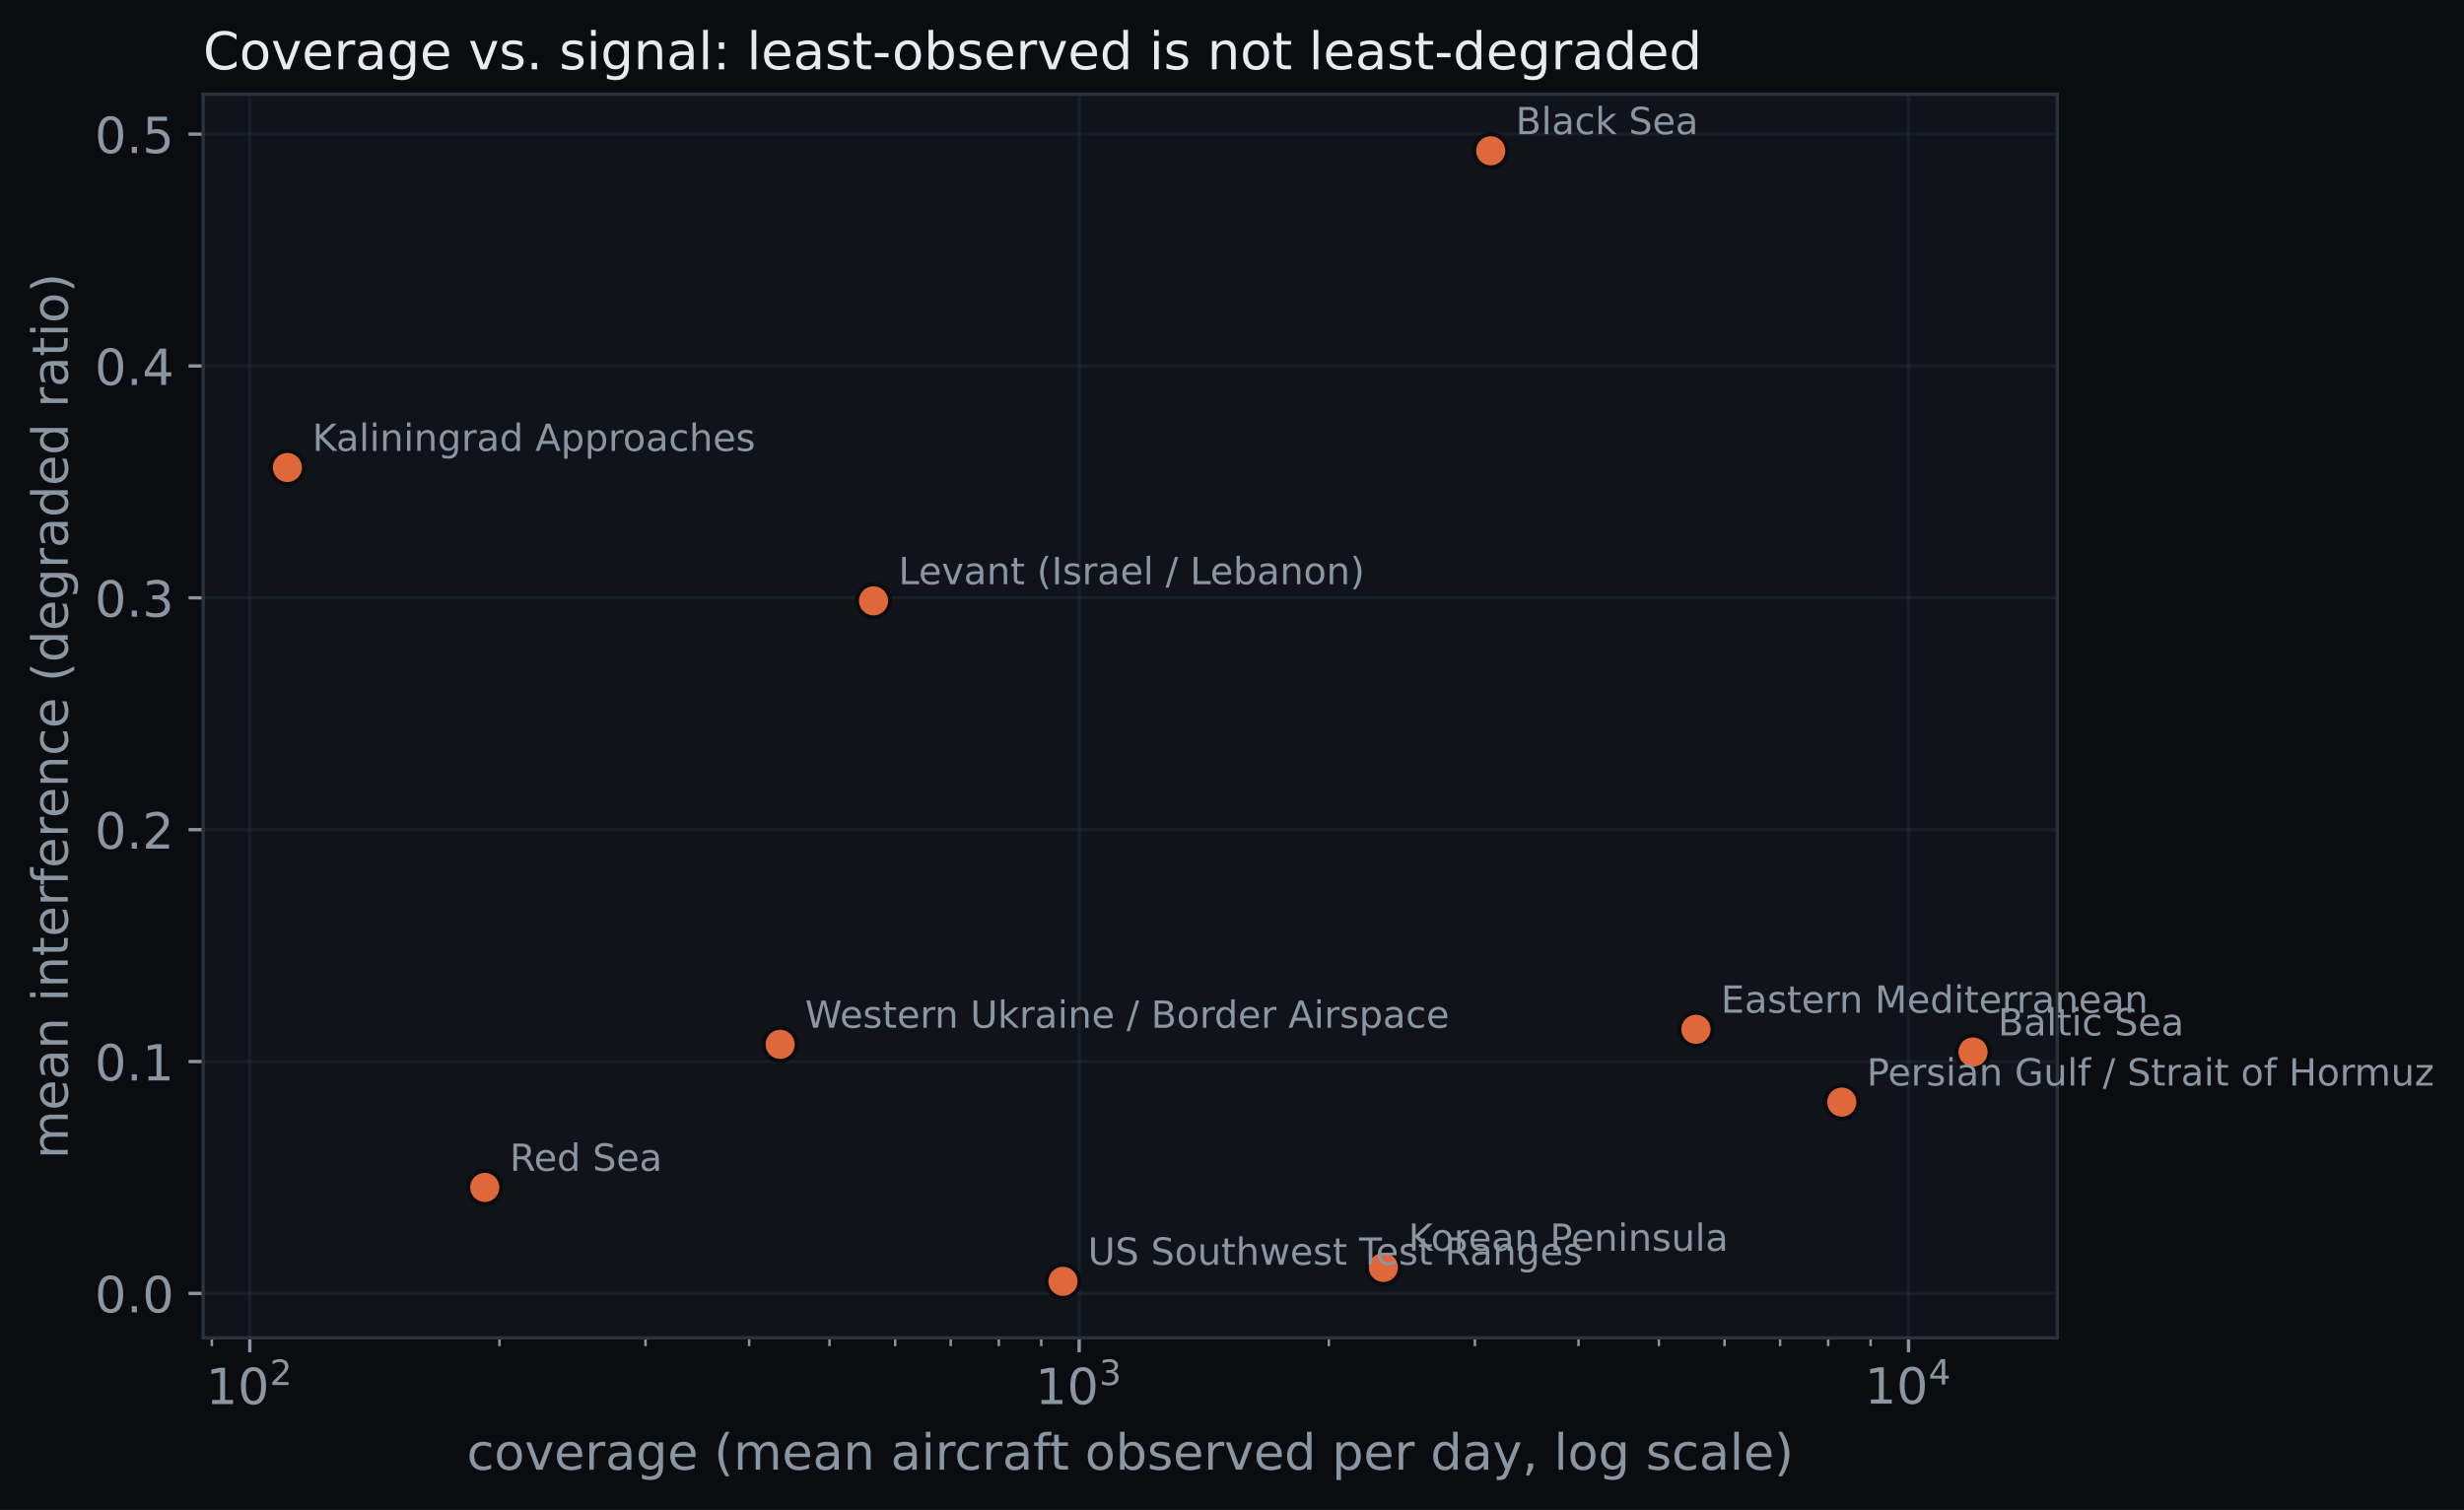
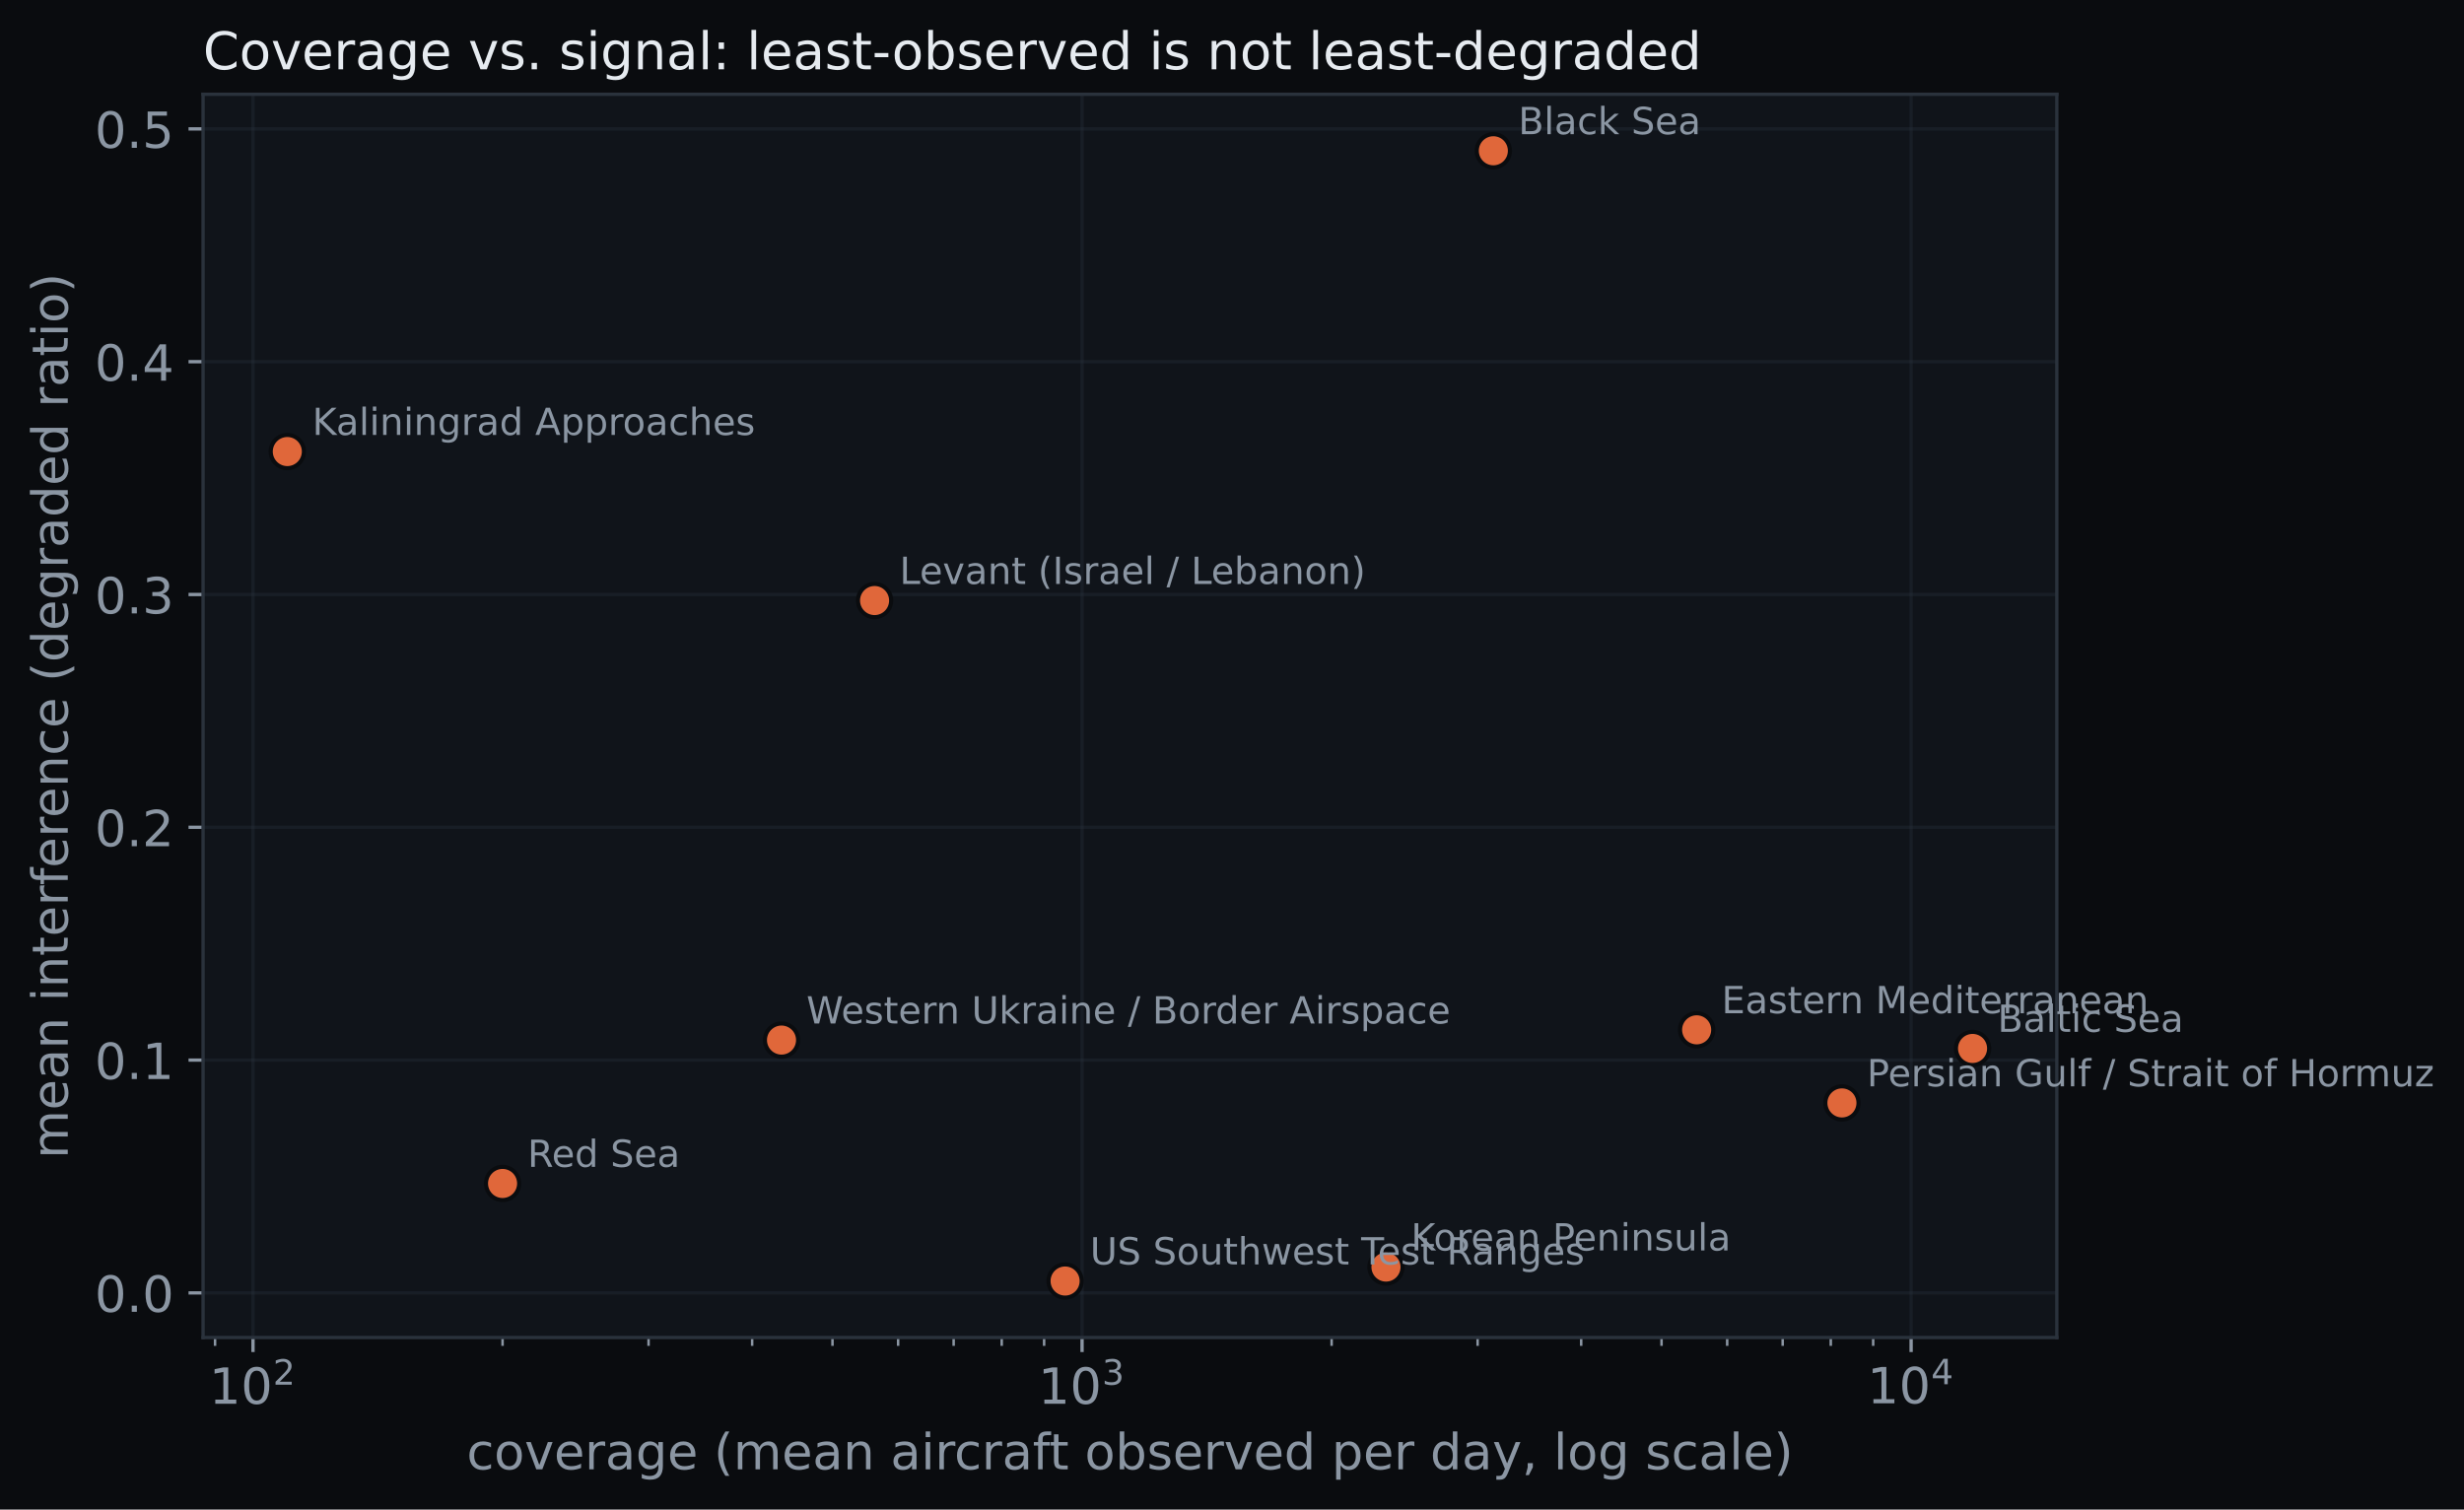
- <svg xmlns="http://www.w3.org/2000/svg" xmlns:xlink="http://www.w3.org/1999/xlink" width="593.209pt" height="363.502pt" viewBox="0 0 593.209 363.502" version="1.1">
+ <svg xmlns="http://www.w3.org/2000/svg" xmlns:xlink="http://www.w3.org/1999/xlink" width="593.348pt" height="363.502pt" viewBox="0 0 593.348 363.502" version="1.1">
  <defs>
    <style type="text/css">*{stroke-linejoin: round; stroke-linecap: butt}</style>
  </defs>
  <g id="figure_1">
    <g id="patch_1">
-       <path d="M 0 363.502  L 593.209 363.502  L 593.209 0  L 0 0  z " style="fill: #0a0c0f" />
+       <path d="M 0 363.502  L 593.348 363.502  L 593.348 0  L 0 0  z " style="fill: #0a0c0f" />
    </g>
    <g id="axes_1">
      <g id="patch_2">
        <path d="M 48.898 322.074  L 495.298 322.074  L 495.298 22.698  L 48.898 22.698  z " style="fill: #10141a" />
      </g>
      <g id="matplotlib.axis_1">
        <g id="xtick_1">
          <g id="line2d_1">
-             <path d="M 60.139 322.074  L 60.139 22.698  " clip-path="url(#p8ab1f3c430)" style="fill: none; stroke: #2a323c; stroke-opacity: 0.35; stroke-width: 0.8; stroke-linecap: square" />
+             <path d="M 60.925 322.074  L 60.925 22.698  " clip-path="url(#pc575ddf368)" style="fill: none; stroke: #2a323c; stroke-opacity: 0.35; stroke-width: 0.8; stroke-linecap: square" />
          </g>
          <g id="line2d_2">
            <defs>
-               <path id="m5ffe4dc5fa" d="M 0 0  L 0 3.5  " style="stroke: #8b96a3; stroke-width: 0.8" />
+               <path id="m670f58cb8f" d="M 0 0  L 0 3.5  " style="stroke: #8b96a3; stroke-width: 0.8" />
            </defs>
            <g>
-               <use xlink:href="#m5ffe4dc5fa" x="60.139" y="322.074" style="fill: #8b96a3; stroke: #8b96a3; stroke-width: 0.8" />
+               <use xlink:href="#m670f58cb8f" x="60.925" y="322.074" style="fill: #8b96a3; stroke: #8b96a3; stroke-width: 0.8" />
            </g>
          </g>
          <g id="text_1">
-             <g style="fill: #8b96a3" transform="translate(49.57861 338.1922)">
+             <g style="fill: #8b96a3" transform="translate(50.36469 338.1922)">
              <text>
                <tspan x="0" y="-0.172" style="font-size: 12px; font-family: 'DejaVu Sans'; fill: #8b96a3">1</tspan>
                <tspan x="7.635" y="-0.172" style="font-size: 12px; font-family: 'DejaVu Sans'; fill: #8b96a3">0</tspan>
                <tspan x="15.384" y="-4.766" style="font-size: 8.4px; font-family: 'DejaVu Sans'; fill: #8b96a3">2</tspan>
              </text>
            </g>
          </g>
        </g>
        <g id="xtick_2">
          <g id="line2d_3">
-             <path d="M 259.812 322.074  L 259.812 22.698  " clip-path="url(#p8ab1f3c430)" style="fill: none; stroke: #2a323c; stroke-opacity: 0.35; stroke-width: 0.8; stroke-linecap: square" />
+             <path d="M 260.567 322.074  L 260.567 22.698  " clip-path="url(#pc575ddf368)" style="fill: none; stroke: #2a323c; stroke-opacity: 0.35; stroke-width: 0.8; stroke-linecap: square" />
          </g>
          <g id="line2d_4">
            <g>
-               <use xlink:href="#m5ffe4dc5fa" x="259.812" y="322.074" style="fill: #8b96a3; stroke: #8b96a3; stroke-width: 0.8" />
+               <use xlink:href="#m670f58cb8f" x="260.567" y="322.074" style="fill: #8b96a3; stroke: #8b96a3; stroke-width: 0.8" />
            </g>
          </g>
          <g id="text_2">
-             <g style="fill: #8b96a3" transform="translate(249.2522 338.1922)">
+             <g style="fill: #8b96a3" transform="translate(250.0068 338.1922)">
              <text>
                <tspan x="0" y="-0.172" style="font-size: 12px; font-family: 'DejaVu Sans'; fill: #8b96a3">1</tspan>
                <tspan x="7.635" y="-0.172" style="font-size: 12px; font-family: 'DejaVu Sans'; fill: #8b96a3">0</tspan>
                <tspan x="15.384" y="-4.766" style="font-size: 8.4px; font-family: 'DejaVu Sans'; fill: #8b96a3">3</tspan>
              </text>
            </g>
          </g>
        </g>
        <g id="xtick_3">
          <g id="line2d_5">
-             <path d="M 459.486 322.074  L 459.486 22.698  " clip-path="url(#p8ab1f3c430)" style="fill: none; stroke: #2a323c; stroke-opacity: 0.35; stroke-width: 0.8; stroke-linecap: square" />
+             <path d="M 460.209 322.074  L 460.209 22.698  " clip-path="url(#pc575ddf368)" style="fill: none; stroke: #2a323c; stroke-opacity: 0.35; stroke-width: 0.8; stroke-linecap: square" />
          </g>
          <g id="line2d_6">
            <g>
-               <use xlink:href="#m5ffe4dc5fa" x="459.486" y="322.074" style="fill: #8b96a3; stroke: #8b96a3; stroke-width: 0.8" />
+               <use xlink:href="#m670f58cb8f" x="460.209" y="322.074" style="fill: #8b96a3; stroke: #8b96a3; stroke-width: 0.8" />
            </g>
          </g>
          <g id="text_3">
-             <g style="fill: #8b96a3" transform="translate(448.9257 338.1922)">
+             <g style="fill: #8b96a3" transform="translate(449.6489 338.1922)">
              <text>
                <tspan x="0" y="-0.281" style="font-size: 12px; font-family: 'DejaVu Sans'; fill: #8b96a3">1</tspan>
                <tspan x="7.635" y="-0.281" style="font-size: 12px; font-family: 'DejaVu Sans'; fill: #8b96a3">0</tspan>
                <tspan x="15.384" y="-4.875" style="font-size: 8.4px; font-family: 'DejaVu Sans'; fill: #8b96a3">4</tspan>
              </text>
            </g>
          </g>
        </g>
        <g id="xtick_4">
          <g id="line2d_7">
            <defs>
-               <path id="mf0602a8ea0" d="M 0 0  L 0 2  " style="stroke: #8b96a3; stroke-width: 0.6" />
+               <path id="m563c15a0c4" d="M 0 0  L 0 2  " style="stroke: #8b96a3; stroke-width: 0.6" />
            </defs>
            <g>
-               <use xlink:href="#mf0602a8ea0" x="51.002" y="322.074" style="fill: #8b96a3; stroke: #8b96a3; stroke-width: 0.6" />
+               <use xlink:href="#m563c15a0c4" x="51.79" y="322.074" style="fill: #8b96a3; stroke: #8b96a3; stroke-width: 0.6" />
            </g>
          </g>
        </g>
        <g id="xtick_5">
          <g id="line2d_8">
            <g>
-               <use xlink:href="#mf0602a8ea0" x="120.246" y="322.074" style="fill: #8b96a3; stroke: #8b96a3; stroke-width: 0.6" />
+               <use xlink:href="#m563c15a0c4" x="121.023" y="322.074" style="fill: #8b96a3; stroke: #8b96a3; stroke-width: 0.6" />
            </g>
          </g>
        </g>
        <g id="xtick_6">
          <g id="line2d_9">
            <g>
-               <use xlink:href="#mf0602a8ea0" x="155.407" y="322.074" style="fill: #8b96a3; stroke: #8b96a3; stroke-width: 0.6" />
+               <use xlink:href="#m563c15a0c4" x="156.178" y="322.074" style="fill: #8b96a3; stroke: #8b96a3; stroke-width: 0.6" />
            </g>
          </g>
        </g>
        <g id="xtick_7">
          <g id="line2d_10">
            <g>
-               <use xlink:href="#mf0602a8ea0" x="180.354" y="322.074" style="fill: #8b96a3; stroke: #8b96a3; stroke-width: 0.6" />
+               <use xlink:href="#m563c15a0c4" x="181.121" y="322.074" style="fill: #8b96a3; stroke: #8b96a3; stroke-width: 0.6" />
            </g>
          </g>
        </g>
        <g id="xtick_8">
          <g id="line2d_11">
            <g>
-               <use xlink:href="#mf0602a8ea0" x="199.704" y="322.074" style="fill: #8b96a3; stroke: #8b96a3; stroke-width: 0.6" />
+               <use xlink:href="#m563c15a0c4" x="200.469" y="322.074" style="fill: #8b96a3; stroke: #8b96a3; stroke-width: 0.6" />
            </g>
          </g>
        </g>
        <g id="xtick_9">
          <g id="line2d_12">
            <g>
-               <use xlink:href="#mf0602a8ea0" x="215.515" y="322.074" style="fill: #8b96a3; stroke: #8b96a3; stroke-width: 0.6" />
+               <use xlink:href="#m563c15a0c4" x="216.276" y="322.074" style="fill: #8b96a3; stroke: #8b96a3; stroke-width: 0.6" />
            </g>
          </g>
        </g>
        <g id="xtick_10">
          <g id="line2d_13">
            <g>
-               <use xlink:href="#mf0602a8ea0" x="228.882" y="322.074" style="fill: #8b96a3; stroke: #8b96a3; stroke-width: 0.6" />
+               <use xlink:href="#m563c15a0c4" x="229.642" y="322.074" style="fill: #8b96a3; stroke: #8b96a3; stroke-width: 0.6" />
            </g>
          </g>
        </g>
        <g id="xtick_11">
          <g id="line2d_14">
            <g>
-               <use xlink:href="#mf0602a8ea0" x="240.462" y="322.074" style="fill: #8b96a3; stroke: #8b96a3; stroke-width: 0.6" />
+               <use xlink:href="#m563c15a0c4" x="241.219" y="322.074" style="fill: #8b96a3; stroke: #8b96a3; stroke-width: 0.6" />
            </g>
          </g>
        </g>
        <g id="xtick_12">
          <g id="line2d_15">
            <g>
-               <use xlink:href="#mf0602a8ea0" x="250.676" y="322.074" style="fill: #8b96a3; stroke: #8b96a3; stroke-width: 0.6" />
+               <use xlink:href="#m563c15a0c4" x="251.432" y="322.074" style="fill: #8b96a3; stroke: #8b96a3; stroke-width: 0.6" />
            </g>
          </g>
        </g>
        <g id="xtick_13">
          <g id="line2d_16">
            <g>
-               <use xlink:href="#mf0602a8ea0" x="319.92" y="322.074" style="fill: #8b96a3; stroke: #8b96a3; stroke-width: 0.6" />
+               <use xlink:href="#m563c15a0c4" x="320.665" y="322.074" style="fill: #8b96a3; stroke: #8b96a3; stroke-width: 0.6" />
            </g>
          </g>
        </g>
        <g id="xtick_14">
          <g id="line2d_17">
            <g>
-               <use xlink:href="#mf0602a8ea0" x="355.081" y="322.074" style="fill: #8b96a3; stroke: #8b96a3; stroke-width: 0.6" />
+               <use xlink:href="#m563c15a0c4" x="355.82" y="322.074" style="fill: #8b96a3; stroke: #8b96a3; stroke-width: 0.6" />
            </g>
          </g>
        </g>
        <g id="xtick_15">
          <g id="line2d_18">
            <g>
-               <use xlink:href="#mf0602a8ea0" x="380.028" y="322.074" style="fill: #8b96a3; stroke: #8b96a3; stroke-width: 0.6" />
+               <use xlink:href="#m563c15a0c4" x="380.763" y="322.074" style="fill: #8b96a3; stroke: #8b96a3; stroke-width: 0.6" />
            </g>
          </g>
        </g>
        <g id="xtick_16">
          <g id="line2d_19">
            <g>
-               <use xlink:href="#mf0602a8ea0" x="399.378" y="322.074" style="fill: #8b96a3; stroke: #8b96a3; stroke-width: 0.6" />
+               <use xlink:href="#m563c15a0c4" x="400.111" y="322.074" style="fill: #8b96a3; stroke: #8b96a3; stroke-width: 0.6" />
            </g>
          </g>
        </g>
        <g id="xtick_17">
          <g id="line2d_20">
            <g>
-               <use xlink:href="#mf0602a8ea0" x="415.188" y="322.074" style="fill: #8b96a3; stroke: #8b96a3; stroke-width: 0.6" />
+               <use xlink:href="#m563c15a0c4" x="415.919" y="322.074" style="fill: #8b96a3; stroke: #8b96a3; stroke-width: 0.6" />
            </g>
          </g>
        </g>
        <g id="xtick_18">
          <g id="line2d_21">
            <g>
-               <use xlink:href="#mf0602a8ea0" x="428.556" y="322.074" style="fill: #8b96a3; stroke: #8b96a3; stroke-width: 0.6" />
+               <use xlink:href="#m563c15a0c4" x="429.284" y="322.074" style="fill: #8b96a3; stroke: #8b96a3; stroke-width: 0.6" />
            </g>
          </g>
        </g>
        <g id="xtick_19">
          <g id="line2d_22">
            <g>
-               <use xlink:href="#mf0602a8ea0" x="440.135" y="322.074" style="fill: #8b96a3; stroke: #8b96a3; stroke-width: 0.6" />
+               <use xlink:href="#m563c15a0c4" x="440.862" y="322.074" style="fill: #8b96a3; stroke: #8b96a3; stroke-width: 0.6" />
            </g>
          </g>
        </g>
        <g id="xtick_20">
          <g id="line2d_23">
            <g>
-               <use xlink:href="#mf0602a8ea0" x="450.349" y="322.074" style="fill: #8b96a3; stroke: #8b96a3; stroke-width: 0.6" />
+               <use xlink:href="#m563c15a0c4" x="451.074" y="322.074" style="fill: #8b96a3; stroke: #8b96a3; stroke-width: 0.6" />
            </g>
          </g>
        </g>
        <g id="text_4">
          <text style="font-size: 12px; font-family: 'DejaVu Sans'; text-anchor: middle; fill: #8b96a3" x="272.098" y="353.806" transform="rotate(-0 272.0975 353.8059)">coverage (mean aircraft observed per day, log scale)</text>
        </g>
      </g>
      <g id="matplotlib.axis_2">
        <g id="ytick_1">
          <g id="line2d_24">
-             <path d="M 48.898 311.368  L 495.298 311.368  " clip-path="url(#p8ab1f3c430)" style="fill: none; stroke: #2a323c; stroke-opacity: 0.35; stroke-width: 0.8; stroke-linecap: square" />
+             <path d="M 48.898 311.325  L 495.298 311.325  " clip-path="url(#pc575ddf368)" style="fill: none; stroke: #2a323c; stroke-opacity: 0.35; stroke-width: 0.8; stroke-linecap: square" />
          </g>
          <g id="line2d_25">
            <defs>
-               <path id="m17d1dcd82e" d="M 0 0  L -3.5 0  " style="stroke: #8b96a3; stroke-width: 0.8" />
+               <path id="m9c597a2dc3" d="M 0 0  L -3.5 0  " style="stroke: #8b96a3; stroke-width: 0.8" />
            </defs>
            <g>
-               <use xlink:href="#m17d1dcd82e" x="48.898" y="311.368" style="fill: #8b96a3; stroke: #8b96a3; stroke-width: 0.8" />
+               <use xlink:href="#m9c597a2dc3" x="48.898" y="311.325" style="fill: #8b96a3; stroke: #8b96a3; stroke-width: 0.8" />
            </g>
          </g>
          <g id="text_5">
-             <text style="font-size: 12px; font-family: 'DejaVu Sans'; text-anchor: end; fill: #8b96a3" x="41.898" y="315.928" transform="rotate(-0 41.8975 315.9276)">0.0</text>
+             <text style="font-size: 12px; font-family: 'DejaVu Sans'; text-anchor: end; fill: #8b96a3" x="41.898" y="315.884" transform="rotate(-0 41.8975 315.8841)">0.0</text>
          </g>
        </g>
        <g id="ytick_2">
          <g id="line2d_26">
-             <path d="M 48.898 255.552  L 495.298 255.552  " clip-path="url(#p8ab1f3c430)" style="fill: none; stroke: #2a323c; stroke-opacity: 0.35; stroke-width: 0.8; stroke-linecap: square" />
+             <path d="M 48.898 255.267  L 495.298 255.267  " clip-path="url(#pc575ddf368)" style="fill: none; stroke: #2a323c; stroke-opacity: 0.35; stroke-width: 0.8; stroke-linecap: square" />
          </g>
          <g id="line2d_27">
            <g>
-               <use xlink:href="#m17d1dcd82e" x="48.898" y="255.552" style="fill: #8b96a3; stroke: #8b96a3; stroke-width: 0.8" />
+               <use xlink:href="#m9c597a2dc3" x="48.898" y="255.267" style="fill: #8b96a3; stroke: #8b96a3; stroke-width: 0.8" />
            </g>
          </g>
          <g id="text_6">
-             <text style="font-size: 12px; font-family: 'DejaVu Sans'; text-anchor: end; fill: #8b96a3" x="41.898" y="260.111" transform="rotate(-0 41.8975 260.1113)">0.1</text>
+             <text style="font-size: 12px; font-family: 'DejaVu Sans'; text-anchor: end; fill: #8b96a3" x="41.898" y="259.826" transform="rotate(-0 41.8975 259.8264)">0.1</text>
          </g>
        </g>
        <g id="ytick_3">
          <g id="line2d_28">
-             <path d="M 48.898 199.736  L 495.298 199.736  " clip-path="url(#p8ab1f3c430)" style="fill: none; stroke: #2a323c; stroke-opacity: 0.35; stroke-width: 0.8; stroke-linecap: square" />
+             <path d="M 48.898 199.21  L 495.298 199.21  " clip-path="url(#pc575ddf368)" style="fill: none; stroke: #2a323c; stroke-opacity: 0.35; stroke-width: 0.8; stroke-linecap: square" />
          </g>
          <g id="line2d_29">
            <g>
-               <use xlink:href="#m17d1dcd82e" x="48.898" y="199.736" style="fill: #8b96a3; stroke: #8b96a3; stroke-width: 0.8" />
+               <use xlink:href="#m9c597a2dc3" x="48.898" y="199.21" style="fill: #8b96a3; stroke: #8b96a3; stroke-width: 0.8" />
            </g>
          </g>
          <g id="text_7">
-             <text style="font-size: 12px; font-family: 'DejaVu Sans'; text-anchor: end; fill: #8b96a3" x="41.898" y="204.295" transform="rotate(-0 41.8975 204.2951)">0.2</text>
+             <text style="font-size: 12px; font-family: 'DejaVu Sans'; text-anchor: end; fill: #8b96a3" x="41.898" y="203.769" transform="rotate(-0 41.8975 203.7687)">0.2</text>
          </g>
        </g>
        <g id="ytick_4">
          <g id="line2d_30">
-             <path d="M 48.898 143.92  L 495.298 143.92  " clip-path="url(#p8ab1f3c430)" style="fill: none; stroke: #2a323c; stroke-opacity: 0.35; stroke-width: 0.8; stroke-linecap: square" />
+             <path d="M 48.898 143.152  L 495.298 143.152  " clip-path="url(#pc575ddf368)" style="fill: none; stroke: #2a323c; stroke-opacity: 0.35; stroke-width: 0.8; stroke-linecap: square" />
          </g>
          <g id="line2d_31">
            <g>
-               <use xlink:href="#m17d1dcd82e" x="48.898" y="143.92" style="fill: #8b96a3; stroke: #8b96a3; stroke-width: 0.8" />
+               <use xlink:href="#m9c597a2dc3" x="48.898" y="143.152" style="fill: #8b96a3; stroke: #8b96a3; stroke-width: 0.8" />
            </g>
          </g>
          <g id="text_8">
-             <text style="font-size: 12px; font-family: 'DejaVu Sans'; text-anchor: end; fill: #8b96a3" x="41.898" y="148.479" transform="rotate(-0 41.8975 148.4788)">0.3</text>
+             <text style="font-size: 12px; font-family: 'DejaVu Sans'; text-anchor: end; fill: #8b96a3" x="41.898" y="147.711" transform="rotate(-0 41.8975 147.711)">0.3</text>
          </g>
        </g>
        <g id="ytick_5">
          <g id="line2d_32">
-             <path d="M 48.898 88.104  L 495.298 88.104  " clip-path="url(#p8ab1f3c430)" style="fill: none; stroke: #2a323c; stroke-opacity: 0.35; stroke-width: 0.8; stroke-linecap: square" />
+             <path d="M 48.898 87.094  L 495.298 87.094  " clip-path="url(#pc575ddf368)" style="fill: none; stroke: #2a323c; stroke-opacity: 0.35; stroke-width: 0.8; stroke-linecap: square" />
          </g>
          <g id="line2d_33">
            <g>
-               <use xlink:href="#m17d1dcd82e" x="48.898" y="88.104" style="fill: #8b96a3; stroke: #8b96a3; stroke-width: 0.8" />
+               <use xlink:href="#m9c597a2dc3" x="48.898" y="87.094" style="fill: #8b96a3; stroke: #8b96a3; stroke-width: 0.8" />
            </g>
          </g>
          <g id="text_9">
-             <text style="font-size: 12px; font-family: 'DejaVu Sans'; text-anchor: end; fill: #8b96a3" x="41.898" y="92.663" transform="rotate(-0 41.8975 92.66258)">0.4</text>
+             <text style="font-size: 12px; font-family: 'DejaVu Sans'; text-anchor: end; fill: #8b96a3" x="41.898" y="91.653" transform="rotate(-0 41.8975 91.65336)">0.4</text>
          </g>
        </g>
        <g id="ytick_6">
          <g id="line2d_34">
-             <path d="M 48.898 32.287  L 495.298 32.287  " clip-path="url(#p8ab1f3c430)" style="fill: none; stroke: #2a323c; stroke-opacity: 0.35; stroke-width: 0.8; stroke-linecap: square" />
+             <path d="M 48.898 31.037  L 495.298 31.037  " clip-path="url(#pc575ddf368)" style="fill: none; stroke: #2a323c; stroke-opacity: 0.35; stroke-width: 0.8; stroke-linecap: square" />
          </g>
          <g id="line2d_35">
            <g>
-               <use xlink:href="#m17d1dcd82e" x="48.898" y="32.287" style="fill: #8b96a3; stroke: #8b96a3; stroke-width: 0.8" />
+               <use xlink:href="#m9c597a2dc3" x="48.898" y="31.037" style="fill: #8b96a3; stroke: #8b96a3; stroke-width: 0.8" />
            </g>
          </g>
          <g id="text_10">
-             <text style="font-size: 12px; font-family: 'DejaVu Sans'; text-anchor: end; fill: #8b96a3" x="41.898" y="36.846" transform="rotate(-0 41.8975 36.84634)">0.5</text>
+             <text style="font-size: 12px; font-family: 'DejaVu Sans'; text-anchor: end; fill: #8b96a3" x="41.898" y="35.596" transform="rotate(-0 41.8975 35.59569)">0.5</text>
          </g>
        </g>
        <g id="text_11">
          <text style="font-size: 12px; font-family: 'DejaVu Sans'; text-anchor: middle; fill: #8b96a3" x="16.318" y="172.386" transform="rotate(-90 16.31812 172.386)">mean interference (degraded ratio)</text>
        </g>
      </g>
      <g id="line2d_36">
        <defs>
-           <path id="m15f5a35407" d="M 0 4  C 1.061 4 2.078 3.579 2.828 2.828  C 3.579 2.078 4 1.061 4 0  C 4 -1.061 3.579 -2.078 2.828 -2.828  C 2.078 -3.579 1.061 -4 0 -4  C -1.061 -4 -2.078 -3.579 -2.828 -2.828  C -3.579 -2.078 -4 -1.061 -4 0  C -4 1.061 -3.579 2.078 -2.828 2.828  C -2.078 3.579 -1.061 4 0 4  z " style="stroke: #0a0c0f" />
+           <path id="m3ff99ebb89" d="M 0 4  C 1.061 4 2.078 3.579 2.828 2.828  C 3.579 2.078 4 1.061 4 0  C 4 -1.061 3.579 -2.078 2.828 -2.828  C 2.078 -3.579 1.061 -4 0 -4  C -1.061 -4 -2.078 -3.579 -2.828 -2.828  C -3.579 -2.078 -4 -1.061 -4 0  C -4 1.061 -3.579 2.078 -2.828 2.828  C -2.078 3.579 -1.061 4 0 4  z " style="stroke: #0a0c0f" />
        </defs>
-         <g clip-path="url(#p8ab1f3c430)">
-           <use xlink:href="#m15f5a35407" x="475.007" y="253.264" style="fill: #e0673a; stroke: #0a0c0f" />
+         <g clip-path="url(#pc575ddf368)">
+           <use xlink:href="#m3ff99ebb89" x="475.007" y="252.464" style="fill: #e0673a; stroke: #0a0c0f" />
        </g>
      </g>
      <g id="line2d_37">
-         <g clip-path="url(#p8ab1f3c430)">
-           <use xlink:href="#m15f5a35407" x="358.898" y="36.306" style="fill: #e0673a; stroke: #0a0c0f" />
+         <g clip-path="url(#pc575ddf368)">
+           <use xlink:href="#m3ff99ebb89" x="359.609" y="36.306" style="fill: #e0673a; stroke: #0a0c0f" />
        </g>
      </g>
      <g id="line2d_38">
-         <g clip-path="url(#p8ab1f3c430)">
-           <use xlink:href="#m15f5a35407" x="408.303" y="247.794" style="fill: #e0673a; stroke: #0a0c0f" />
+         <g clip-path="url(#pc575ddf368)">
+           <use xlink:href="#m3ff99ebb89" x="408.563" y="247.98" style="fill: #e0673a; stroke: #0a0c0f" />
        </g>
      </g>
      <g id="line2d_39">
-         <g clip-path="url(#p8ab1f3c430)">
-           <use xlink:href="#m15f5a35407" x="69.188" y="112.551" style="fill: #e0673a; stroke: #0a0c0f" />
+         <g clip-path="url(#pc575ddf368)">
+           <use xlink:href="#m3ff99ebb89" x="69.188" y="108.733" style="fill: #e0673a; stroke: #0a0c0f" />
        </g>
      </g>
      <g id="line2d_40">
-         <g clip-path="url(#p8ab1f3c430)">
-           <use xlink:href="#m15f5a35407" x="333.052" y="305.117" style="fill: #e0673a; stroke: #0a0c0f" />
+         <g clip-path="url(#pc575ddf368)">
+           <use xlink:href="#m3ff99ebb89" x="333.757" y="305.103" style="fill: #e0673a; stroke: #0a0c0f" />
        </g>
      </g>
      <g id="line2d_41">
-         <g clip-path="url(#p8ab1f3c430)">
-           <use xlink:href="#m15f5a35407" x="210.303" y="144.645" style="fill: #e0673a; stroke: #0a0c0f" />
+         <g clip-path="url(#pc575ddf368)">
+           <use xlink:href="#m3ff99ebb89" x="210.604" y="144.609" style="fill: #e0673a; stroke: #0a0c0f" />
        </g>
      </g>
      <g id="line2d_42">
-         <g clip-path="url(#p8ab1f3c430)">
-           <use xlink:href="#m15f5a35407" x="443.411" y="265.32" style="fill: #e0673a; stroke: #0a0c0f" />
+         <g clip-path="url(#pc575ddf368)">
+           <use xlink:href="#m3ff99ebb89" x="443.551" y="265.582" style="fill: #e0673a; stroke: #0a0c0f" />
        </g>
      </g>
      <g id="line2d_43">
-         <g clip-path="url(#p8ab1f3c430)">
-           <use xlink:href="#m15f5a35407" x="116.706" y="285.86" style="fill: #e0673a; stroke: #0a0c0f" />
+         <g clip-path="url(#pc575ddf368)">
+           <use xlink:href="#m3ff99ebb89" x="121.023" y="284.978" style="fill: #e0673a; stroke: #0a0c0f" />
        </g>
      </g>
      <g id="line2d_44">
-         <g clip-path="url(#p8ab1f3c430)">
-           <use xlink:href="#m15f5a35407" x="187.827" y="251.422" style="fill: #e0673a; stroke: #0a0c0f" />
+         <g clip-path="url(#pc575ddf368)">
+           <use xlink:href="#m3ff99ebb89" x="188.194" y="250.446" style="fill: #e0673a; stroke: #0a0c0f" />
        </g>
      </g>
      <g id="line2d_45">
-         <g clip-path="url(#p8ab1f3c430)">
-           <use xlink:href="#m15f5a35407" x="255.91" y="308.466" style="fill: #e0673a; stroke: #0a0c0f" />
+         <g clip-path="url(#pc575ddf368)">
+           <use xlink:href="#m3ff99ebb89" x="256.484" y="308.466" style="fill: #e0673a; stroke: #0a0c0f" />
        </g>
      </g>
      <g id="patch_3">
        <path d="M 48.898 322.074  L 48.898 22.698  " style="fill: none; stroke: #2a323c; stroke-width: 0.8; stroke-linejoin: miter; stroke-linecap: square" />
      </g>
      <g id="patch_4">
        <path d="M 495.298 322.074  L 495.298 22.698  " style="fill: none; stroke: #2a323c; stroke-width: 0.8; stroke-linejoin: miter; stroke-linecap: square" />
      </g>
      <g id="patch_5">
        <path d="M 48.898 322.074  L 495.298 322.074  " style="fill: none; stroke: #2a323c; stroke-width: 0.8; stroke-linejoin: miter; stroke-linecap: square" />
      </g>
      <g id="patch_6">
        <path d="M 48.898 22.698  L 495.298 22.698  " style="fill: none; stroke: #2a323c; stroke-width: 0.8; stroke-linejoin: miter; stroke-linecap: square" />
      </g>
      <g id="text_12">
-         <text style="font-size: 9px; font-family: 'DejaVu Sans'; text-anchor: start; fill: #8b96a3" x="481.007" y="249.264" transform="rotate(-0 481.0066 249.2638)">Baltic Sea</text>
+         <text style="font-size: 9px; font-family: 'DejaVu Sans'; text-anchor: start; fill: #8b96a3" x="481.007" y="248.464" transform="rotate(-0 481.0066 248.4644)">Baltic Sea</text>
      </g>
      <g id="text_13">
-         <text style="font-size: 9px; font-family: 'DejaVu Sans'; text-anchor: start; fill: #8b96a3" x="364.898" y="32.306" transform="rotate(-0 364.8977 32.30605)">Black Sea</text>
+         <text style="font-size: 9px; font-family: 'DejaVu Sans'; text-anchor: start; fill: #8b96a3" x="365.609" y="32.306" transform="rotate(-0 365.609 32.30605)">Black Sea</text>
      </g>
      <g id="text_14">
-         <text style="font-size: 9px; font-family: 'DejaVu Sans'; text-anchor: start; fill: #8b96a3" x="414.303" y="243.794" transform="rotate(-0 414.3027 243.7938)">Eastern Mediterranean</text>
+         <text style="font-size: 9px; font-family: 'DejaVu Sans'; text-anchor: start; fill: #8b96a3" x="414.563" y="243.98" transform="rotate(-0 414.5633 243.9798)">Eastern Mediterranean</text>
      </g>
      <g id="text_15">
-         <text style="font-size: 9px; font-family: 'DejaVu Sans'; text-anchor: start; fill: #8b96a3" x="75.188" y="108.551" transform="rotate(-0 75.18841 108.551)">Kaliningrad Approaches</text>
+         <text style="font-size: 9px; font-family: 'DejaVu Sans'; text-anchor: start; fill: #8b96a3" x="75.188" y="104.733" transform="rotate(-0 75.18841 104.7326)">Kaliningrad Approaches</text>
      </g>
      <g id="text_16">
-         <text style="font-size: 9px; font-family: 'DejaVu Sans'; text-anchor: start; fill: #8b96a3" x="339.052" y="301.117" transform="rotate(-0 339.0517 301.1171)">Korean Peninsula</text>
+         <text style="font-size: 9px; font-family: 'DejaVu Sans'; text-anchor: start; fill: #8b96a3" x="339.757" y="301.103" transform="rotate(-0 339.7575 301.1026)">Korean Peninsula</text>
      </g>
      <g id="text_17">
-         <text style="font-size: 9px; font-family: 'DejaVu Sans'; text-anchor: start; fill: #8b96a3" x="216.303" y="140.645" transform="rotate(-0 216.3028 140.6454)">Levant (Israel / Lebanon)</text>
+         <text style="font-size: 9px; font-family: 'DejaVu Sans'; text-anchor: start; fill: #8b96a3" x="216.604" y="140.609" transform="rotate(-0 216.6036 140.6095)">Levant (Israel / Lebanon)</text>
      </g>
      <g id="text_18">
-         <text style="font-size: 9px; font-family: 'DejaVu Sans'; text-anchor: start; fill: #8b96a3" x="449.411" y="261.32" transform="rotate(-0 449.4113 261.3201)">Persian Gulf / Strait of Hormuz</text>
+         <text style="font-size: 9px; font-family: 'DejaVu Sans'; text-anchor: start; fill: #8b96a3" x="449.551" y="261.582" transform="rotate(-0 449.5506 261.5819)">Persian Gulf / Strait of Hormuz</text>
      </g>
      <g id="text_19">
-         <text style="font-size: 9px; font-family: 'DejaVu Sans'; text-anchor: start; fill: #8b96a3" x="122.706" y="281.86" transform="rotate(-0 122.7064 281.8605)">Red Sea</text>
+         <text style="font-size: 9px; font-family: 'DejaVu Sans'; text-anchor: start; fill: #8b96a3" x="127.023" y="280.978" transform="rotate(-0 127.0229 280.9779)">Red Sea</text>
      </g>
      <g id="text_20">
-         <text style="font-size: 9px; font-family: 'DejaVu Sans'; text-anchor: start; fill: #8b96a3" x="193.827" y="247.422" transform="rotate(-0 193.8272 247.4218)">Western Ukraine / Border Airspace</text>
+         <text style="font-size: 9px; font-family: 'DejaVu Sans'; text-anchor: start; fill: #8b96a3" x="194.194" y="246.446" transform="rotate(-0 194.1945 246.4464)">Western Ukraine / Border Airspace</text>
      </g>
      <g id="text_21">
-         <text style="font-size: 9px; font-family: 'DejaVu Sans'; text-anchor: start; fill: #8b96a3" x="261.91" y="304.466" transform="rotate(-0 261.9101 304.466)">US Southwest Test Ranges</text>
+         <text style="font-size: 9px; font-family: 'DejaVu Sans'; text-anchor: start; fill: #8b96a3" x="262.484" y="304.466" transform="rotate(-0 262.4838 304.466)">US Southwest Test Ranges</text>
      </g>
      <g id="text_22">
        <text style="font-size: 12.5px; font-family: 'DejaVu Sans'; text-anchor: start; fill: #e6ebf0" x="48.898" y="16.698" transform="rotate(-0 48.8975 16.69805)">Coverage vs. signal: least-observed is not least-degraded</text>
      </g>
    </g>
  </g>
  <defs>
-     <clipPath id="p8ab1f3c430">
+     <clipPath id="pc575ddf368">
      <rect x="48.898" y="22.698" width="446.4" height="299.376" />
    </clipPath>
  </defs>
</svg>
